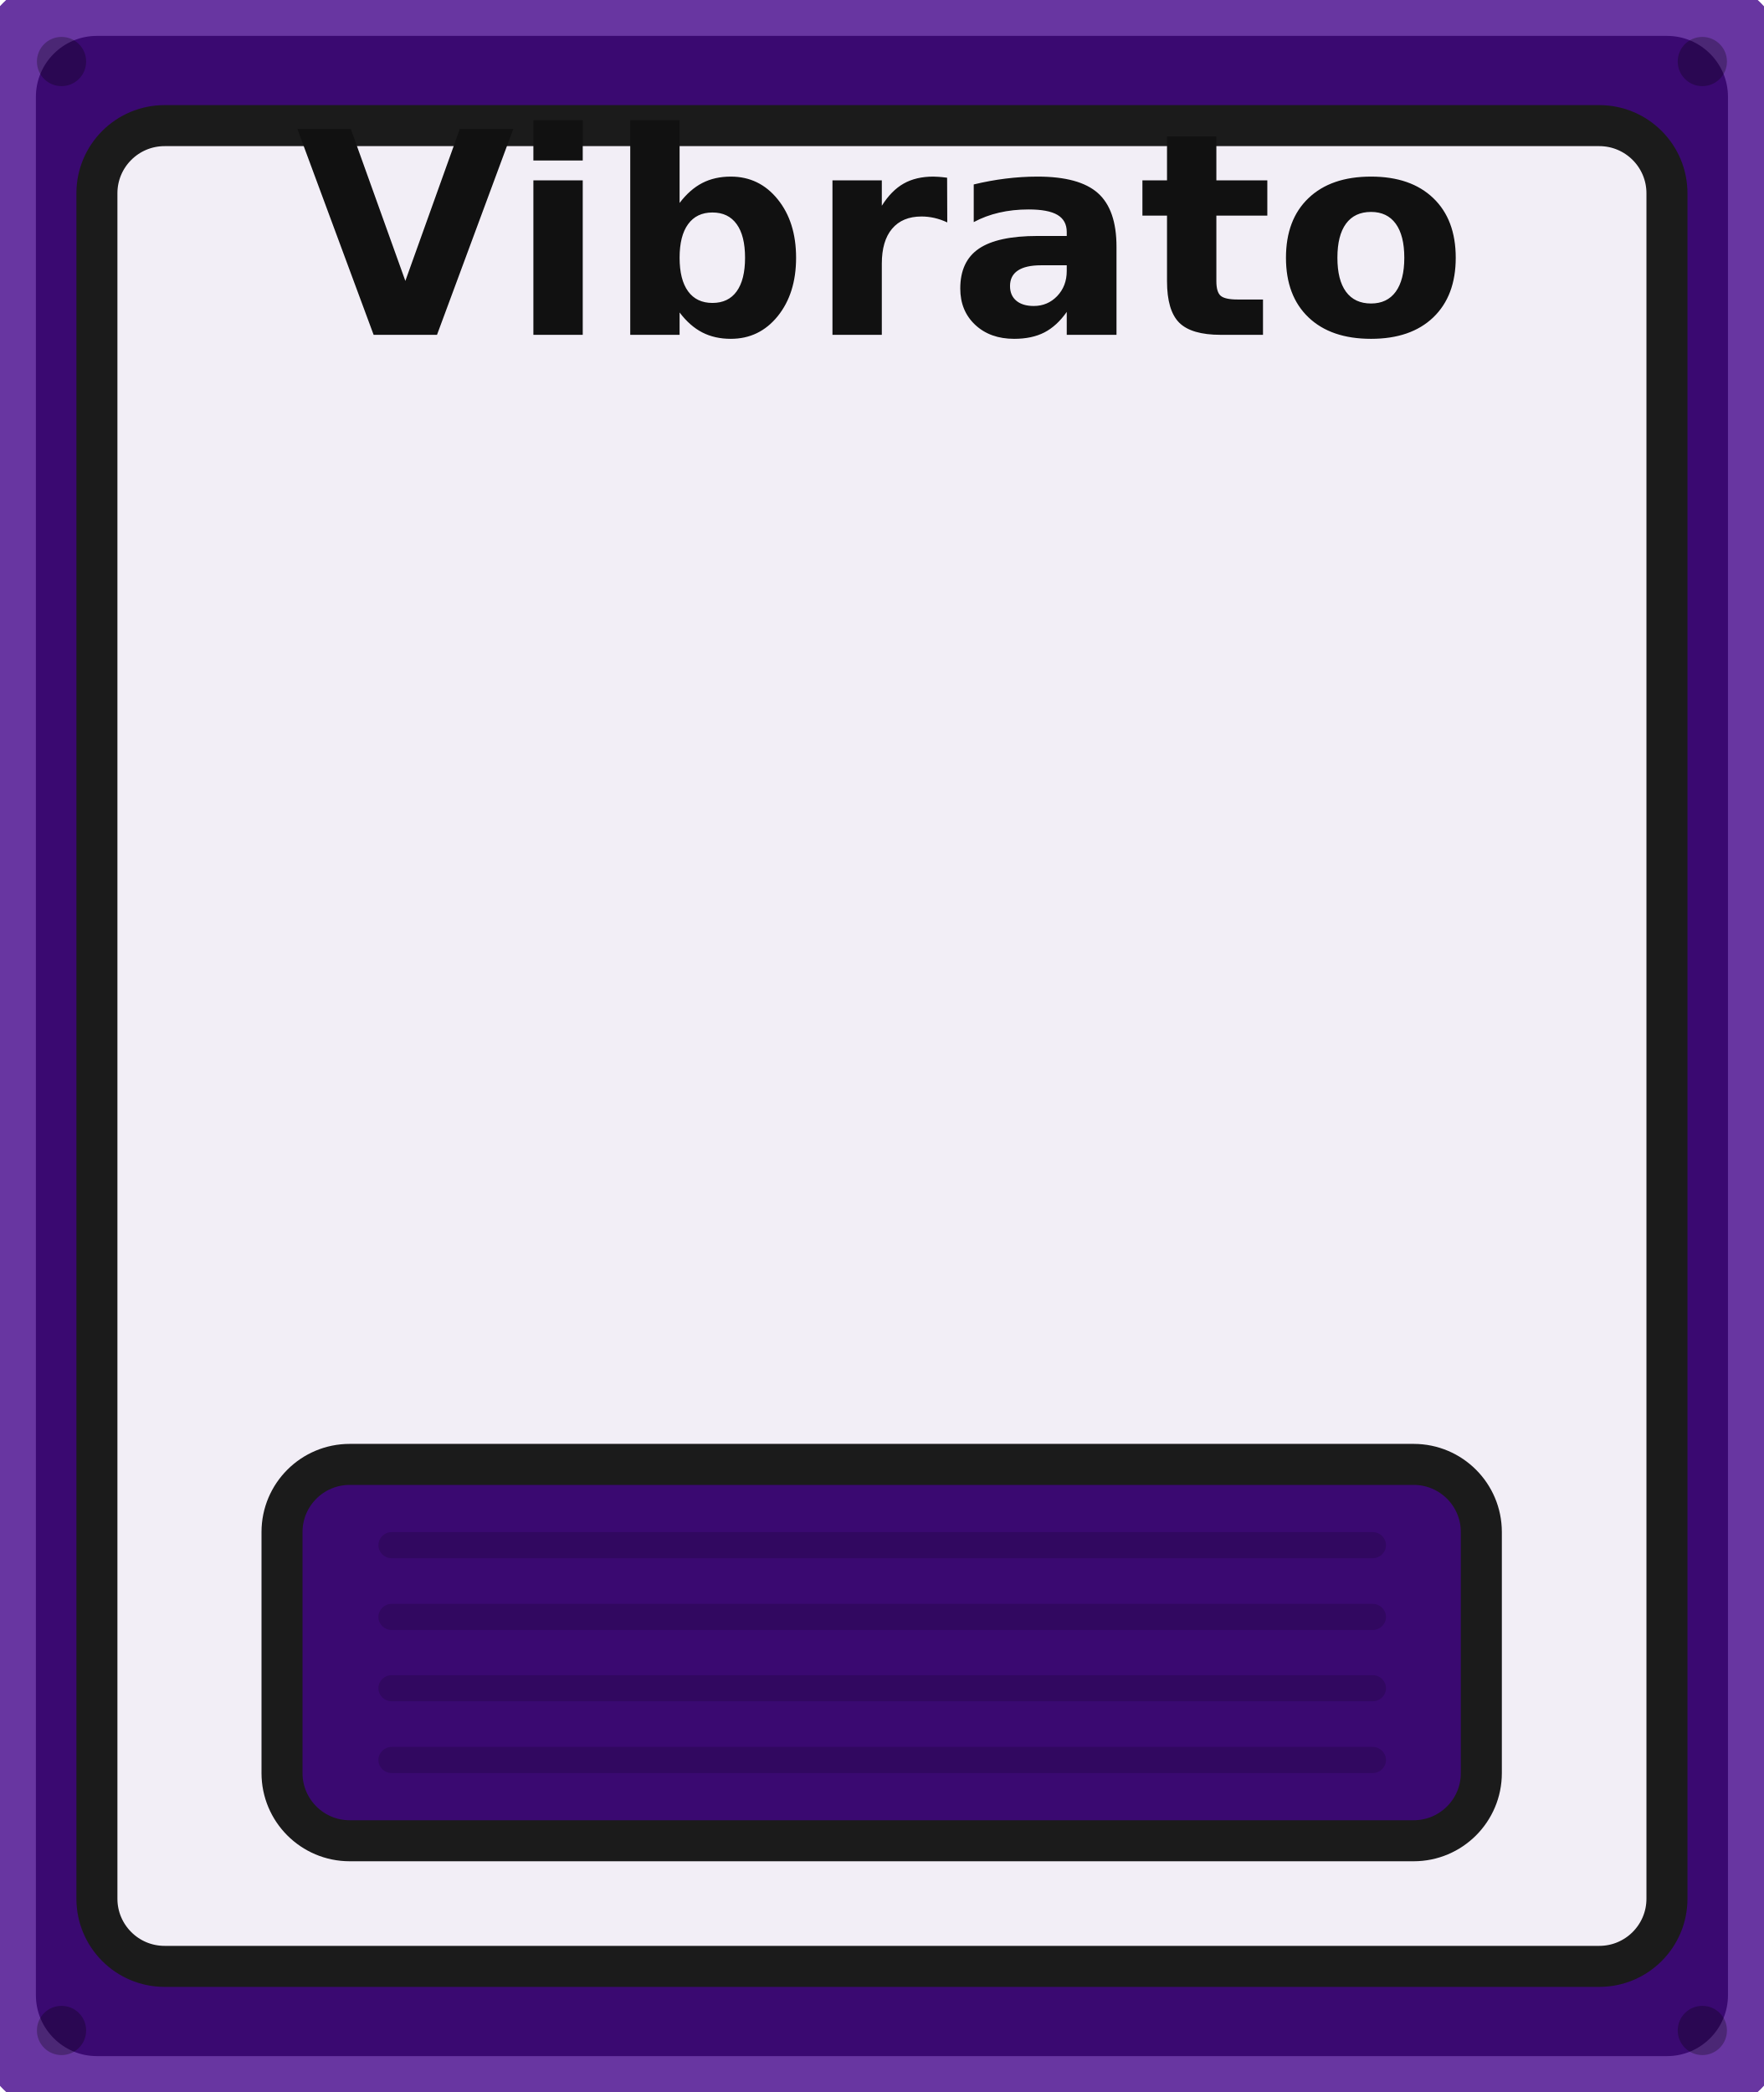
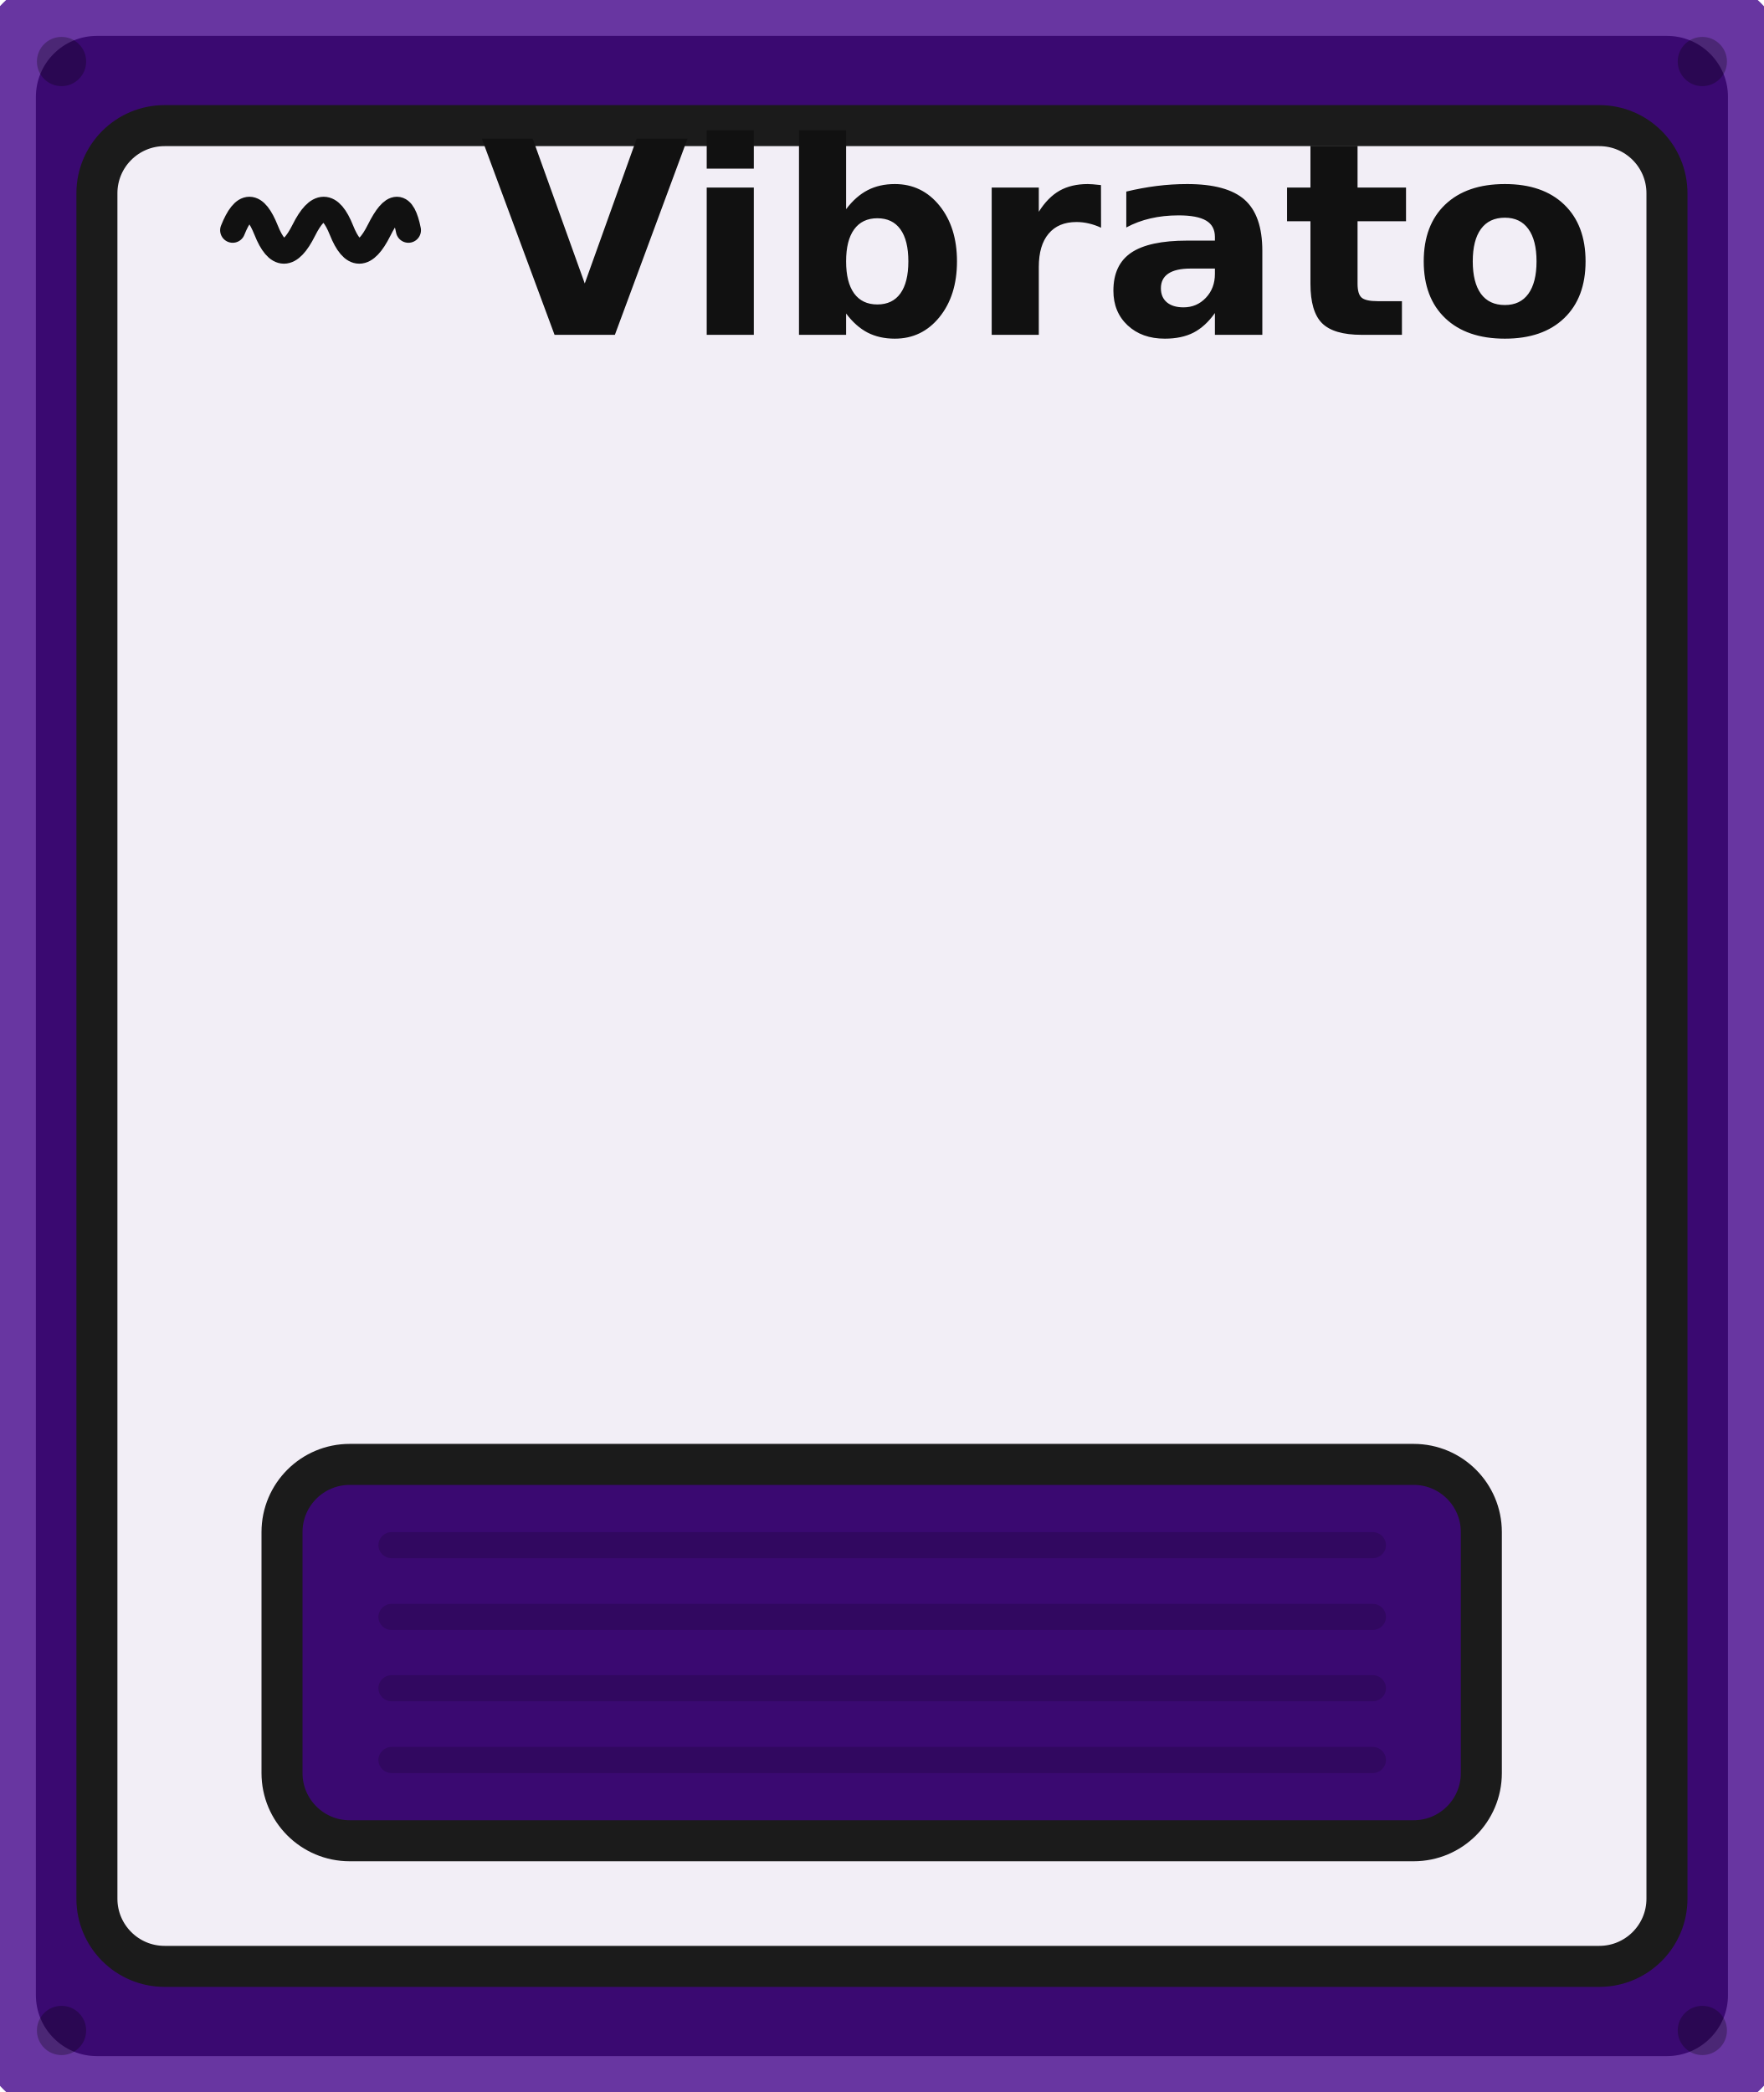
<svg xmlns="http://www.w3.org/2000/svg" width="344" height="408" viewBox="0 0 344 408">
  <clipPath id="pedalBody">
    <rect x="0" y="0" width="344" height="408" rx="18.9" />
  </clipPath>
  <rect x="0" y="0" width="344" height="408" rx="18.9" fill="hsl(268,85%,24%)" stroke="hsl(268,50%,42%)" stroke-width="14" />
  <rect x="18.9" y="24.5" width="306.2" height="359.0" rx="13.2" fill="hsl(268,30%,95%)" stroke="#1b1b1b" stroke-width="8" />
-   <text x="172.0" y="65.3" text-anchor="middle" font-family="DejaVu Sans, Noto Sans, sans-serif" font-weight="700" font-size="55.1" fill="#111111">Vibrato</text>
+   <g transform="translate(41.3,24.5) scale(0.408)" fill="none" stroke="#111111" stroke-width="12" stroke-linecap="round" stroke-linejoin="round">
+     <path d="M10 50 Q18 30 26 50 T44 50 Q54 30 62 50 T80 50 T94 50" />
+   </g>
+   <text x="202.6" y="65.3" text-anchor="middle" font-family="DejaVu Sans, Noto Sans, sans-serif" font-weight="700" font-size="52.5" fill="#111111">Vibrato</text>
  <rect x="55.0" y="285.6" width="233.9" height="73.4" rx="13.2" fill="hsl(268,85%,24%)" stroke="#1b1b1b" stroke-width="8" />
  <rect x="73.8" y="298.8" width="196.5" height="5.1" rx="2.6" fill="rgba(0,0,0,0.5)" opacity="0.3" />
  <rect x="73.8" y="312.8" width="196.5" height="5.1" rx="2.6" fill="rgba(0,0,0,0.5)" opacity="0.3" />
  <rect x="73.8" y="326.7" width="196.5" height="5.1" rx="2.6" fill="rgba(0,0,0,0.5)" opacity="0.3" />
  <rect x="73.8" y="340.7" width="196.5" height="5.1" rx="2.6" fill="rgba(0,0,0,0.5)" opacity="0.3" />
  <circle cx="12.0" cy="12.0" r="4.8" fill="rgba(0,0,0,0.5)" opacity="0.55" />
  <circle cx="332.0" cy="12.0" r="4.8" fill="rgba(0,0,0,0.5)" opacity="0.55" />
  <circle cx="12.0" cy="396.0" r="4.8" fill="rgba(0,0,0,0.5)" opacity="0.55" />
  <circle cx="332.0" cy="396.0" r="4.8" fill="rgba(0,0,0,0.5)" opacity="0.55" />
</svg>
